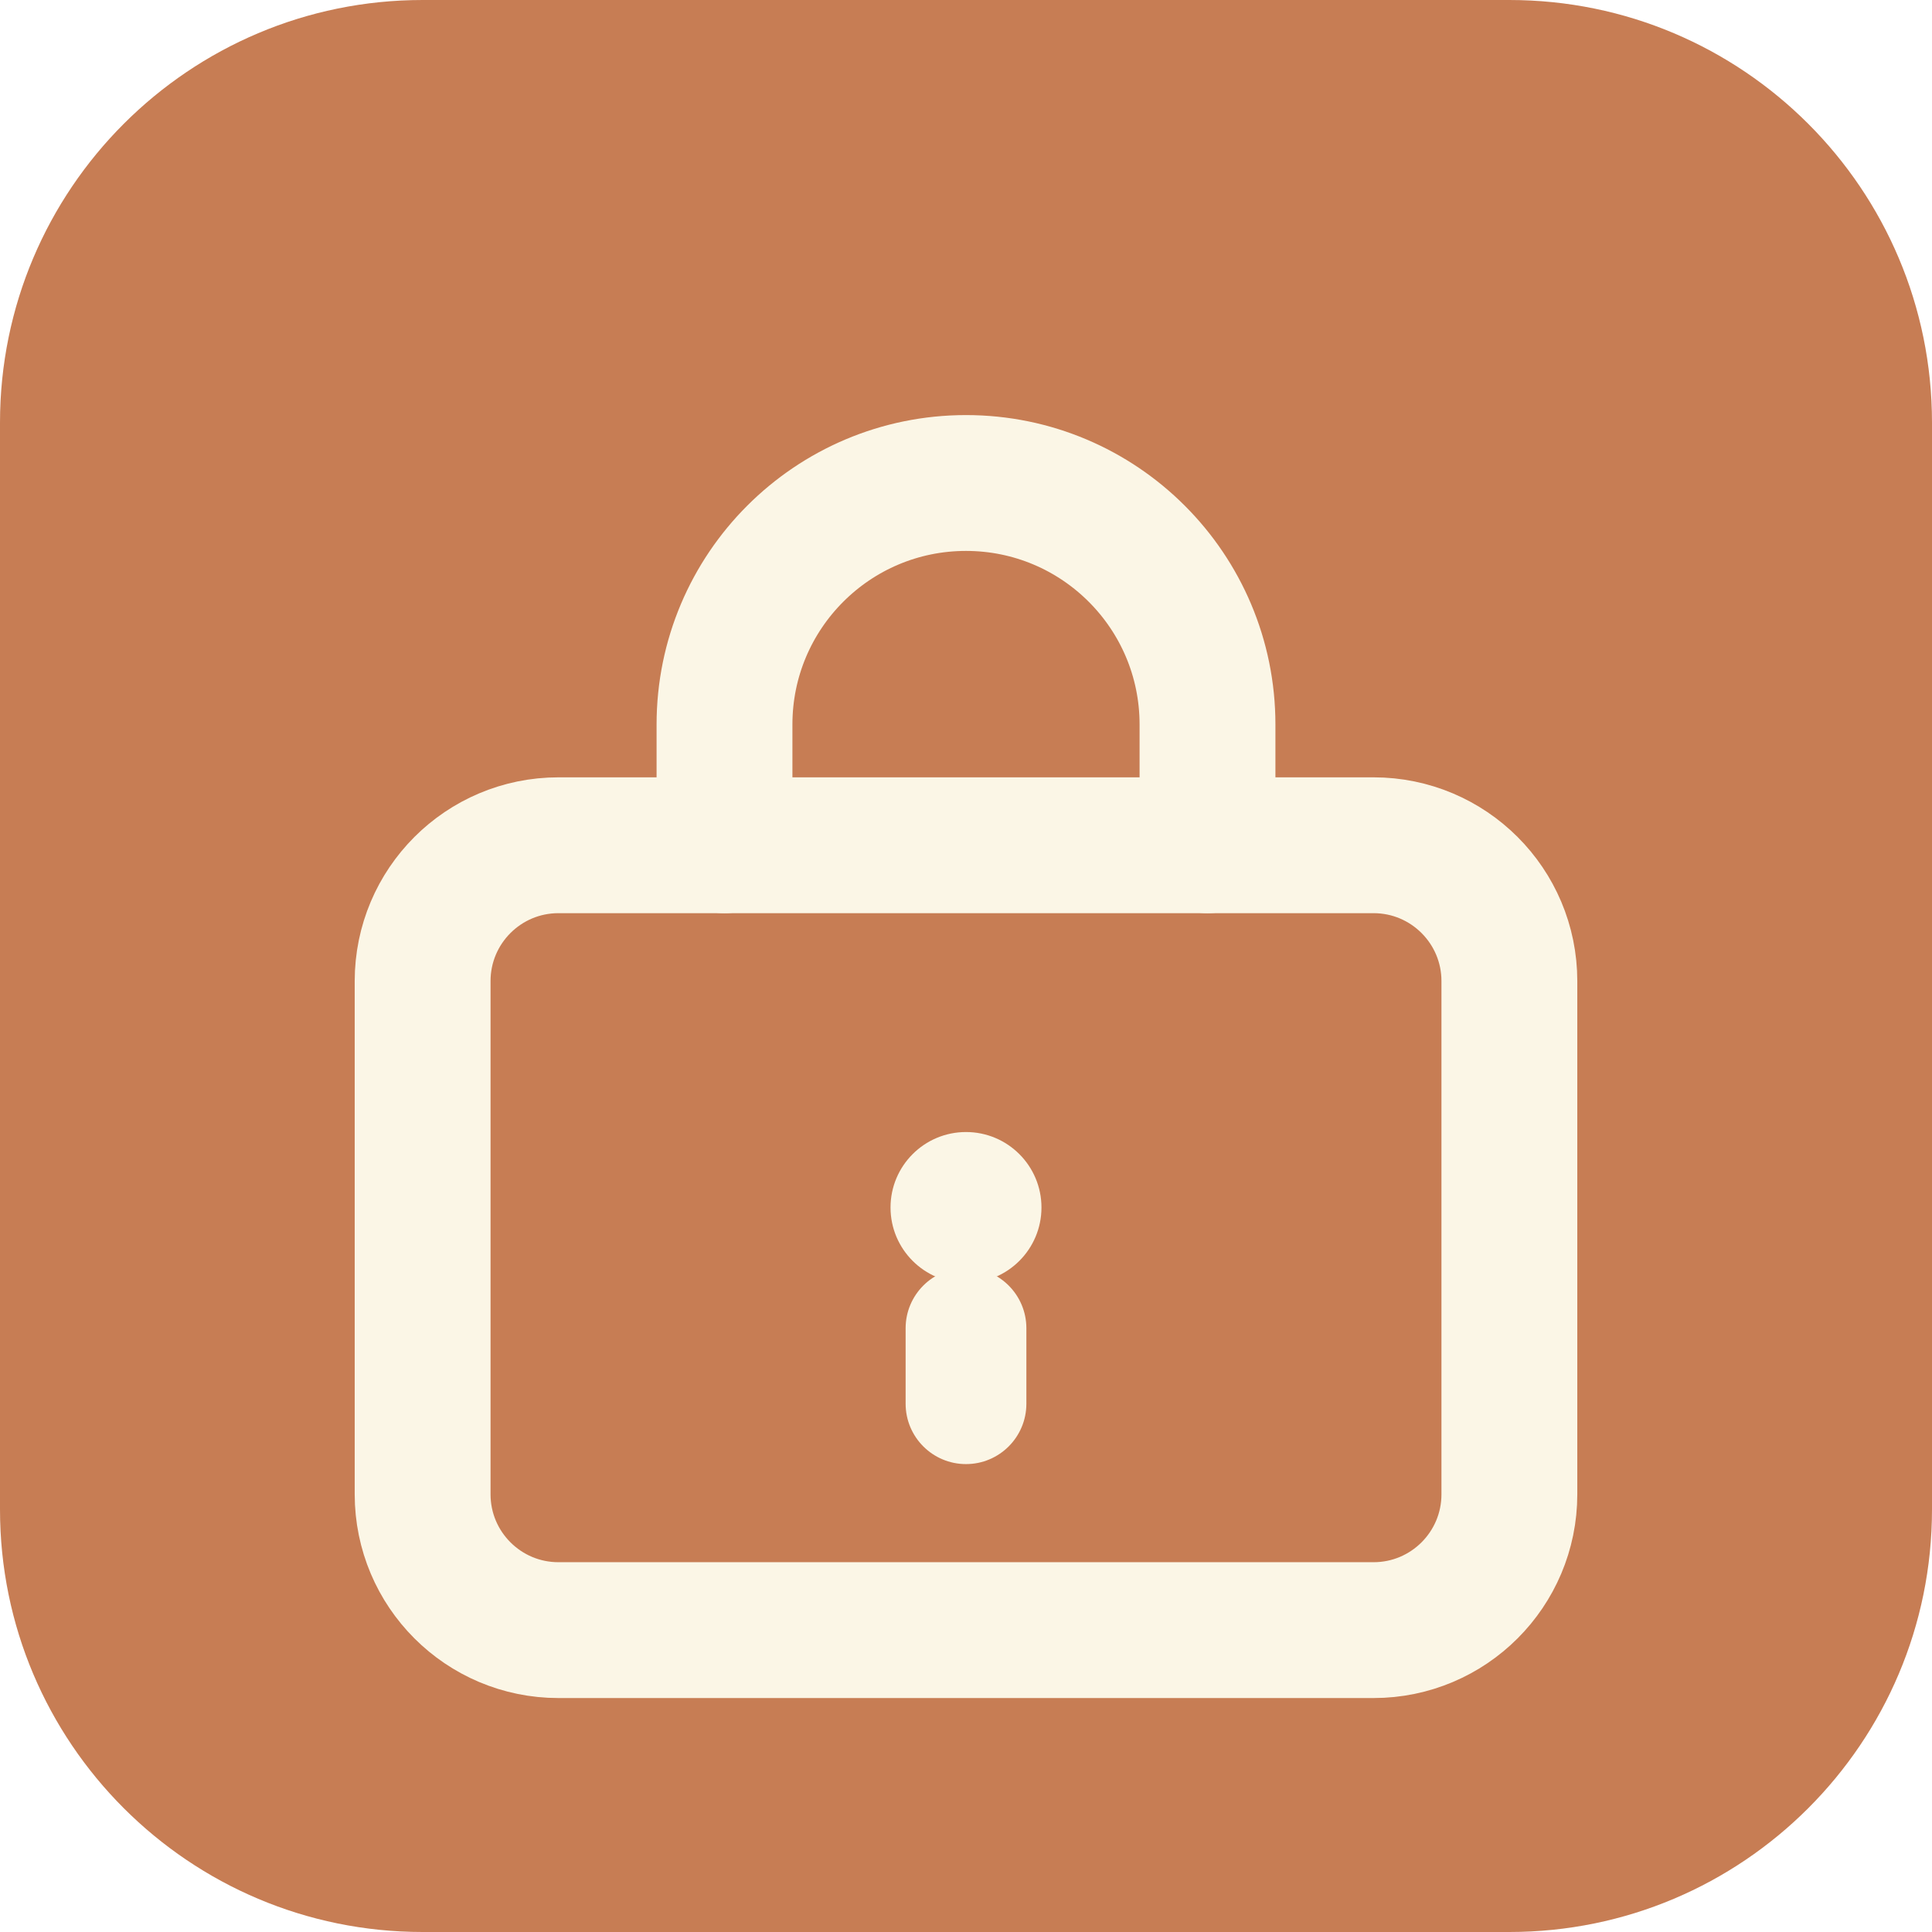
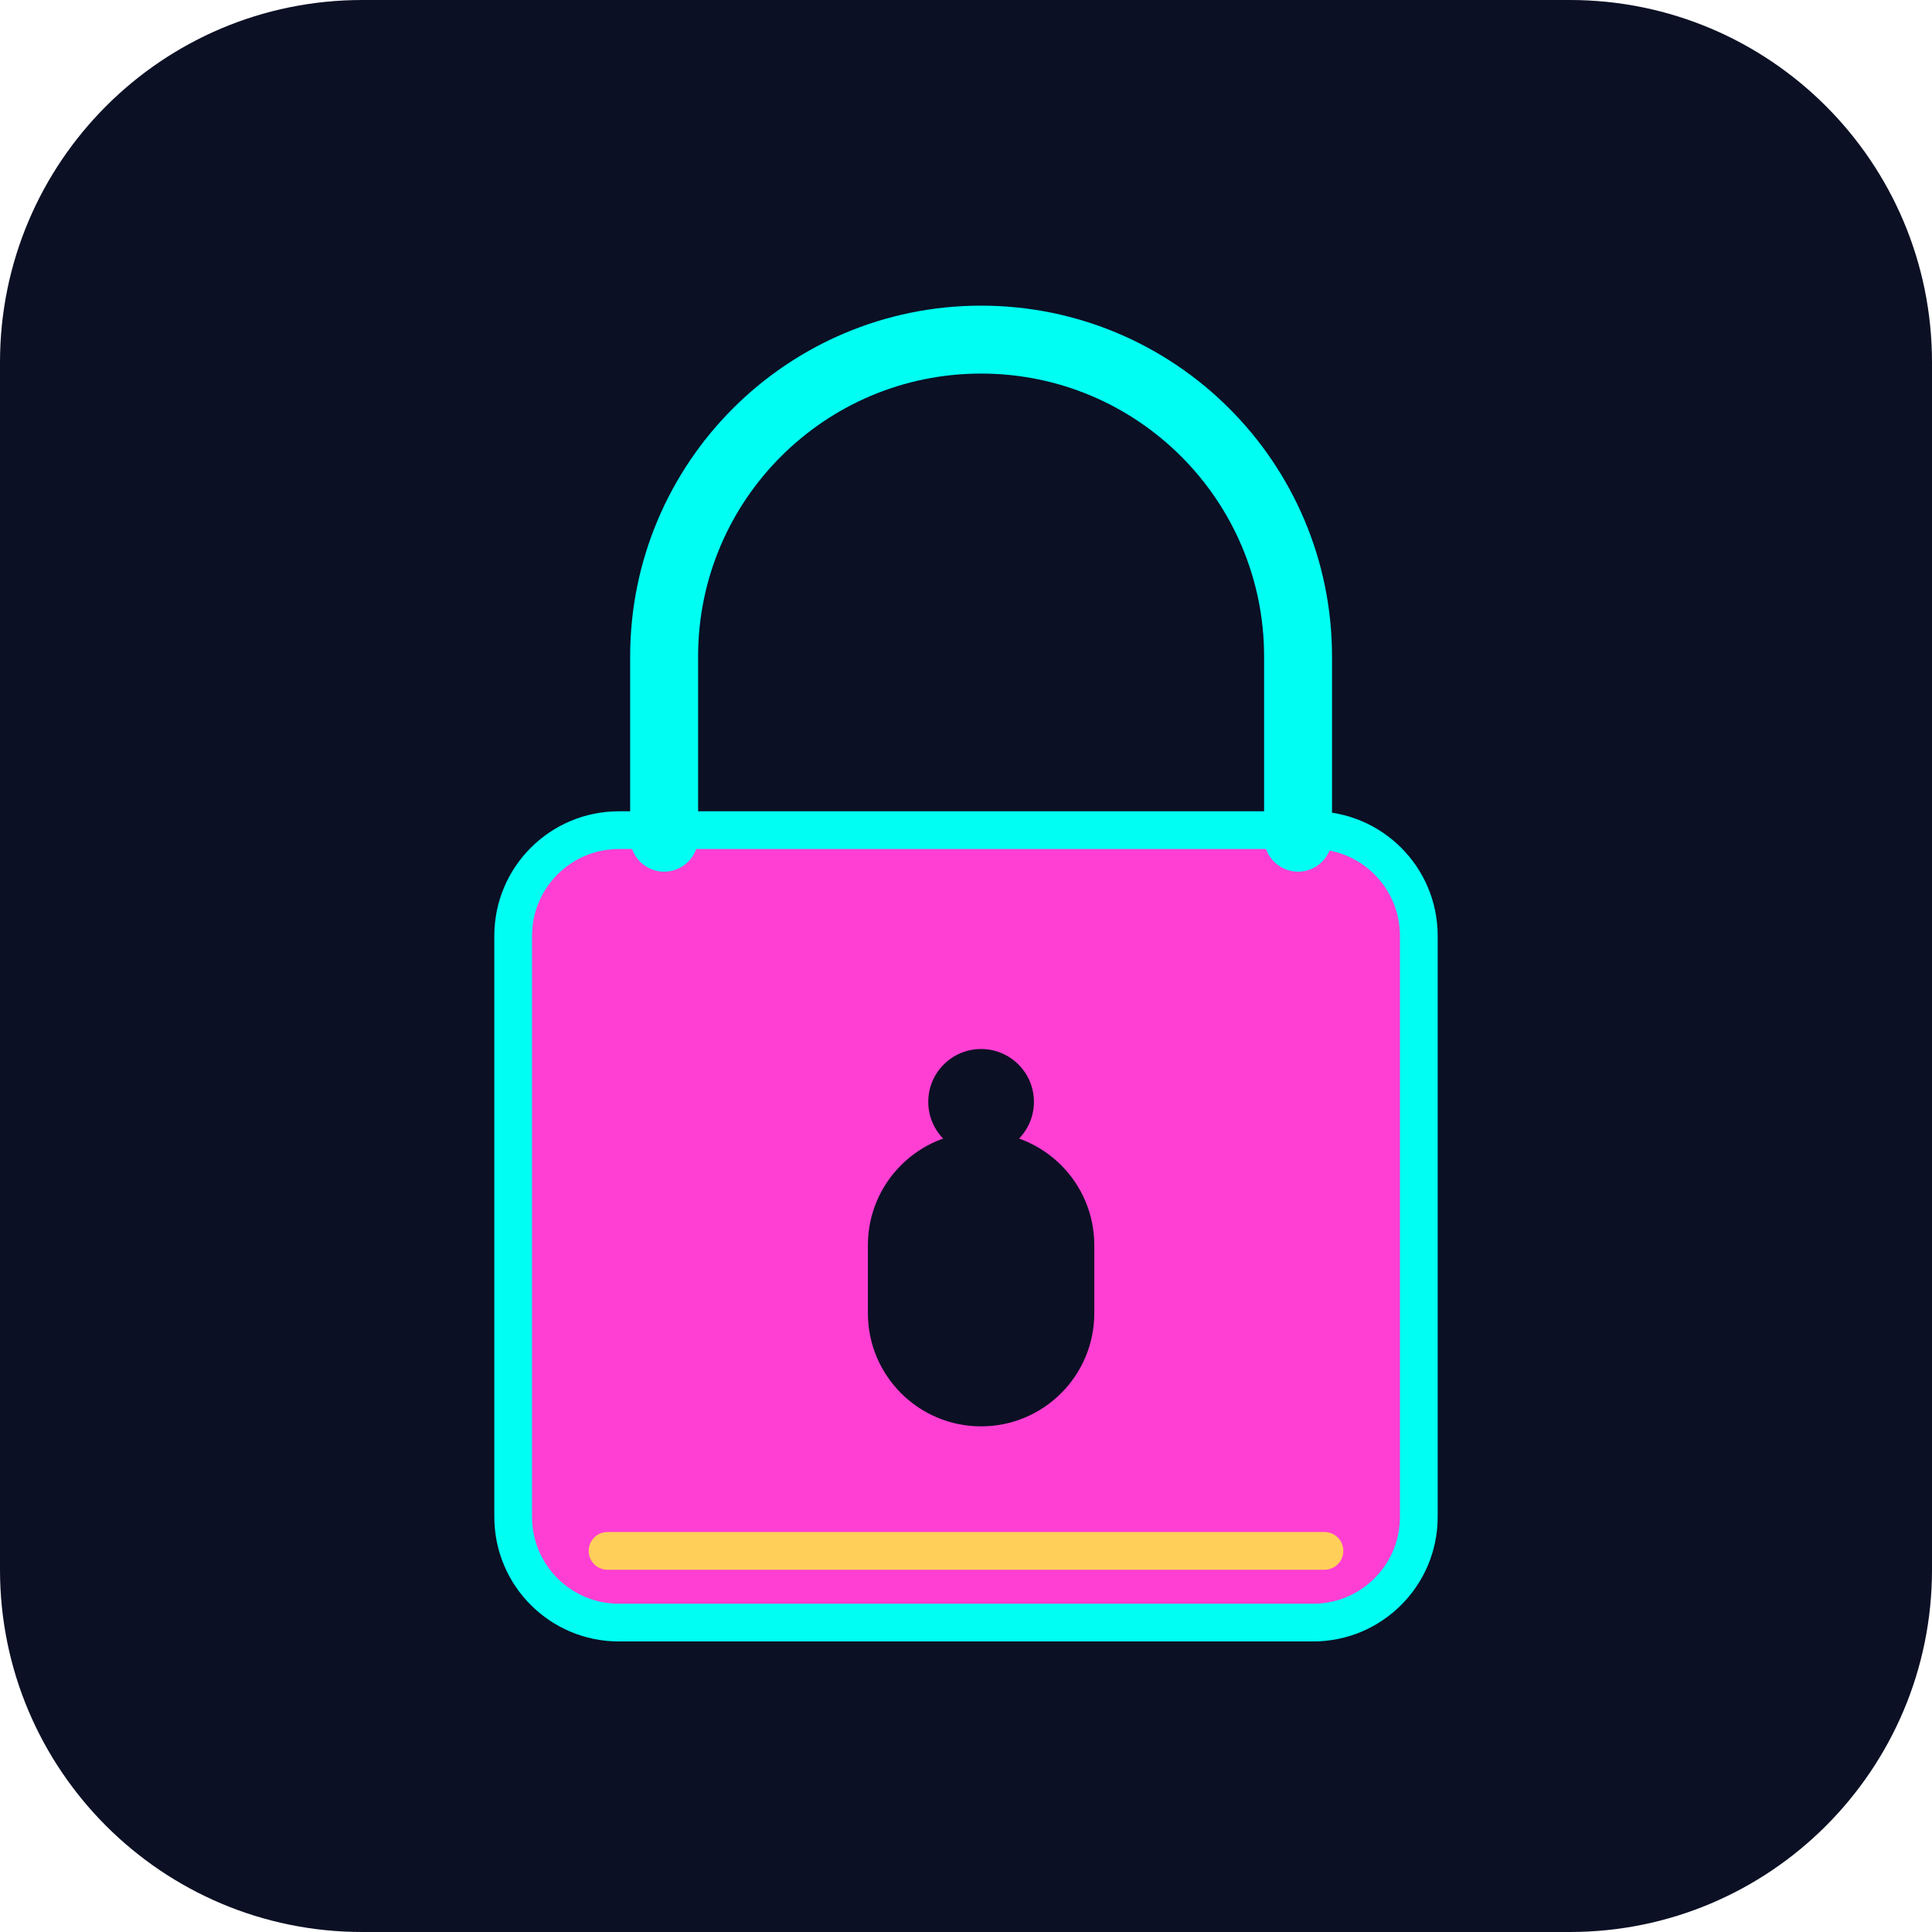
- <svg xmlns="http://www.w3.org/2000/svg" viewBox="0 0 256 256">
-   <rect width="256" height="256" rx="56" fill="#c77d54" />
-   <rect x="56" y="112" width="144" height="104" rx="18" fill="none" stroke="#fbf6e6" stroke-width="18" />
-   <path d="M96 112 v-16 a32 32 0 0 1 64 0 v16" fill="none" stroke="#fbf6e6" stroke-width="18" stroke-linecap="round" />
-   <circle cx="128" cy="160" r="10" fill="#fbf6e6" />
-   <rect x="120" y="168" width="16" height="26" rx="8" fill="#fbf6e6" />
+ <svg xmlns="http://www.w3.org/2000/svg" width="512" height="512" viewBox="0 0 512 512" fill="none">
+   <rect width="512" height="512" rx="96" fill="#0b1024" />
+   <rect x="136" y="220" width="240" height="210" rx="28" fill="#ff3fd3" stroke="#00fff2" stroke-width="10" />
+   <path d="M176 222V174C176 127.608 213.608 90 260 90C306.392 90 344 127.608 344 174V222" stroke="#00fff2" stroke-width="18" stroke-linecap="round" />
+   <rect x="230" y="300" width="60" height="78" rx="30" fill="#0b1024" />
+   <circle cx="260" cy="292" r="14" fill="#0b1024" />
+   <rect x="156" y="406" width="200" height="10" rx="5" fill="#ffcf5a" />
</svg>
